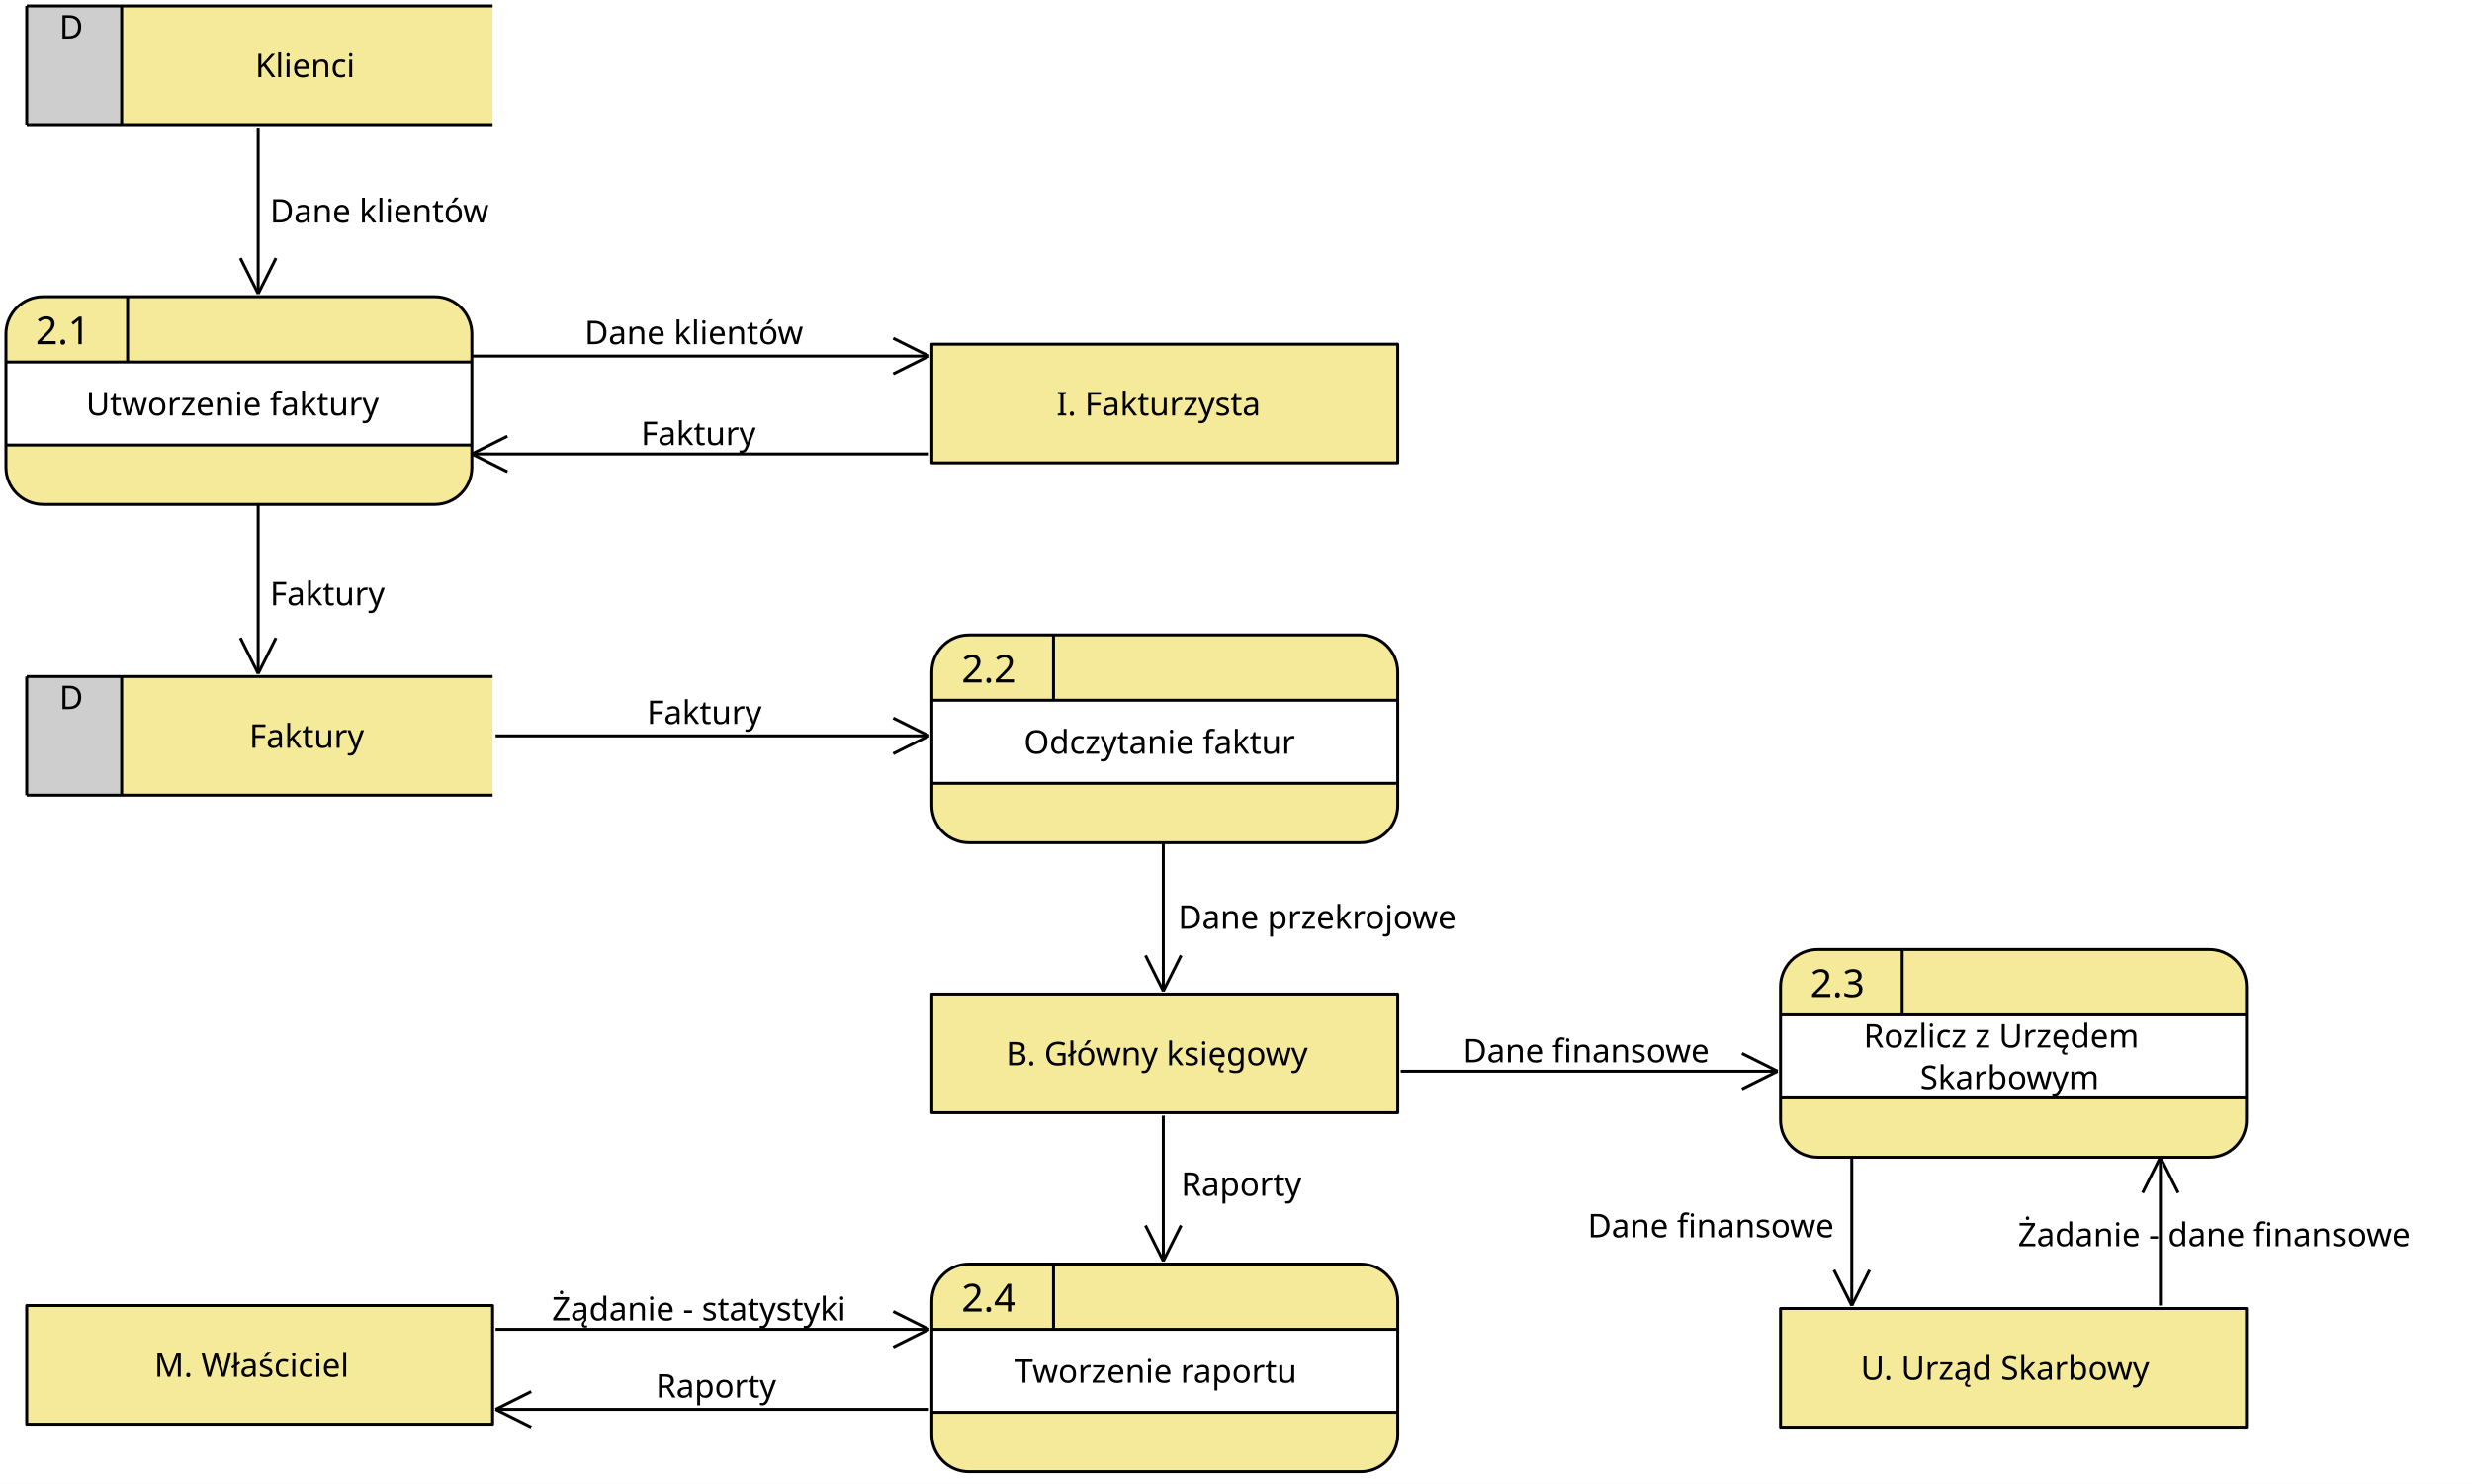
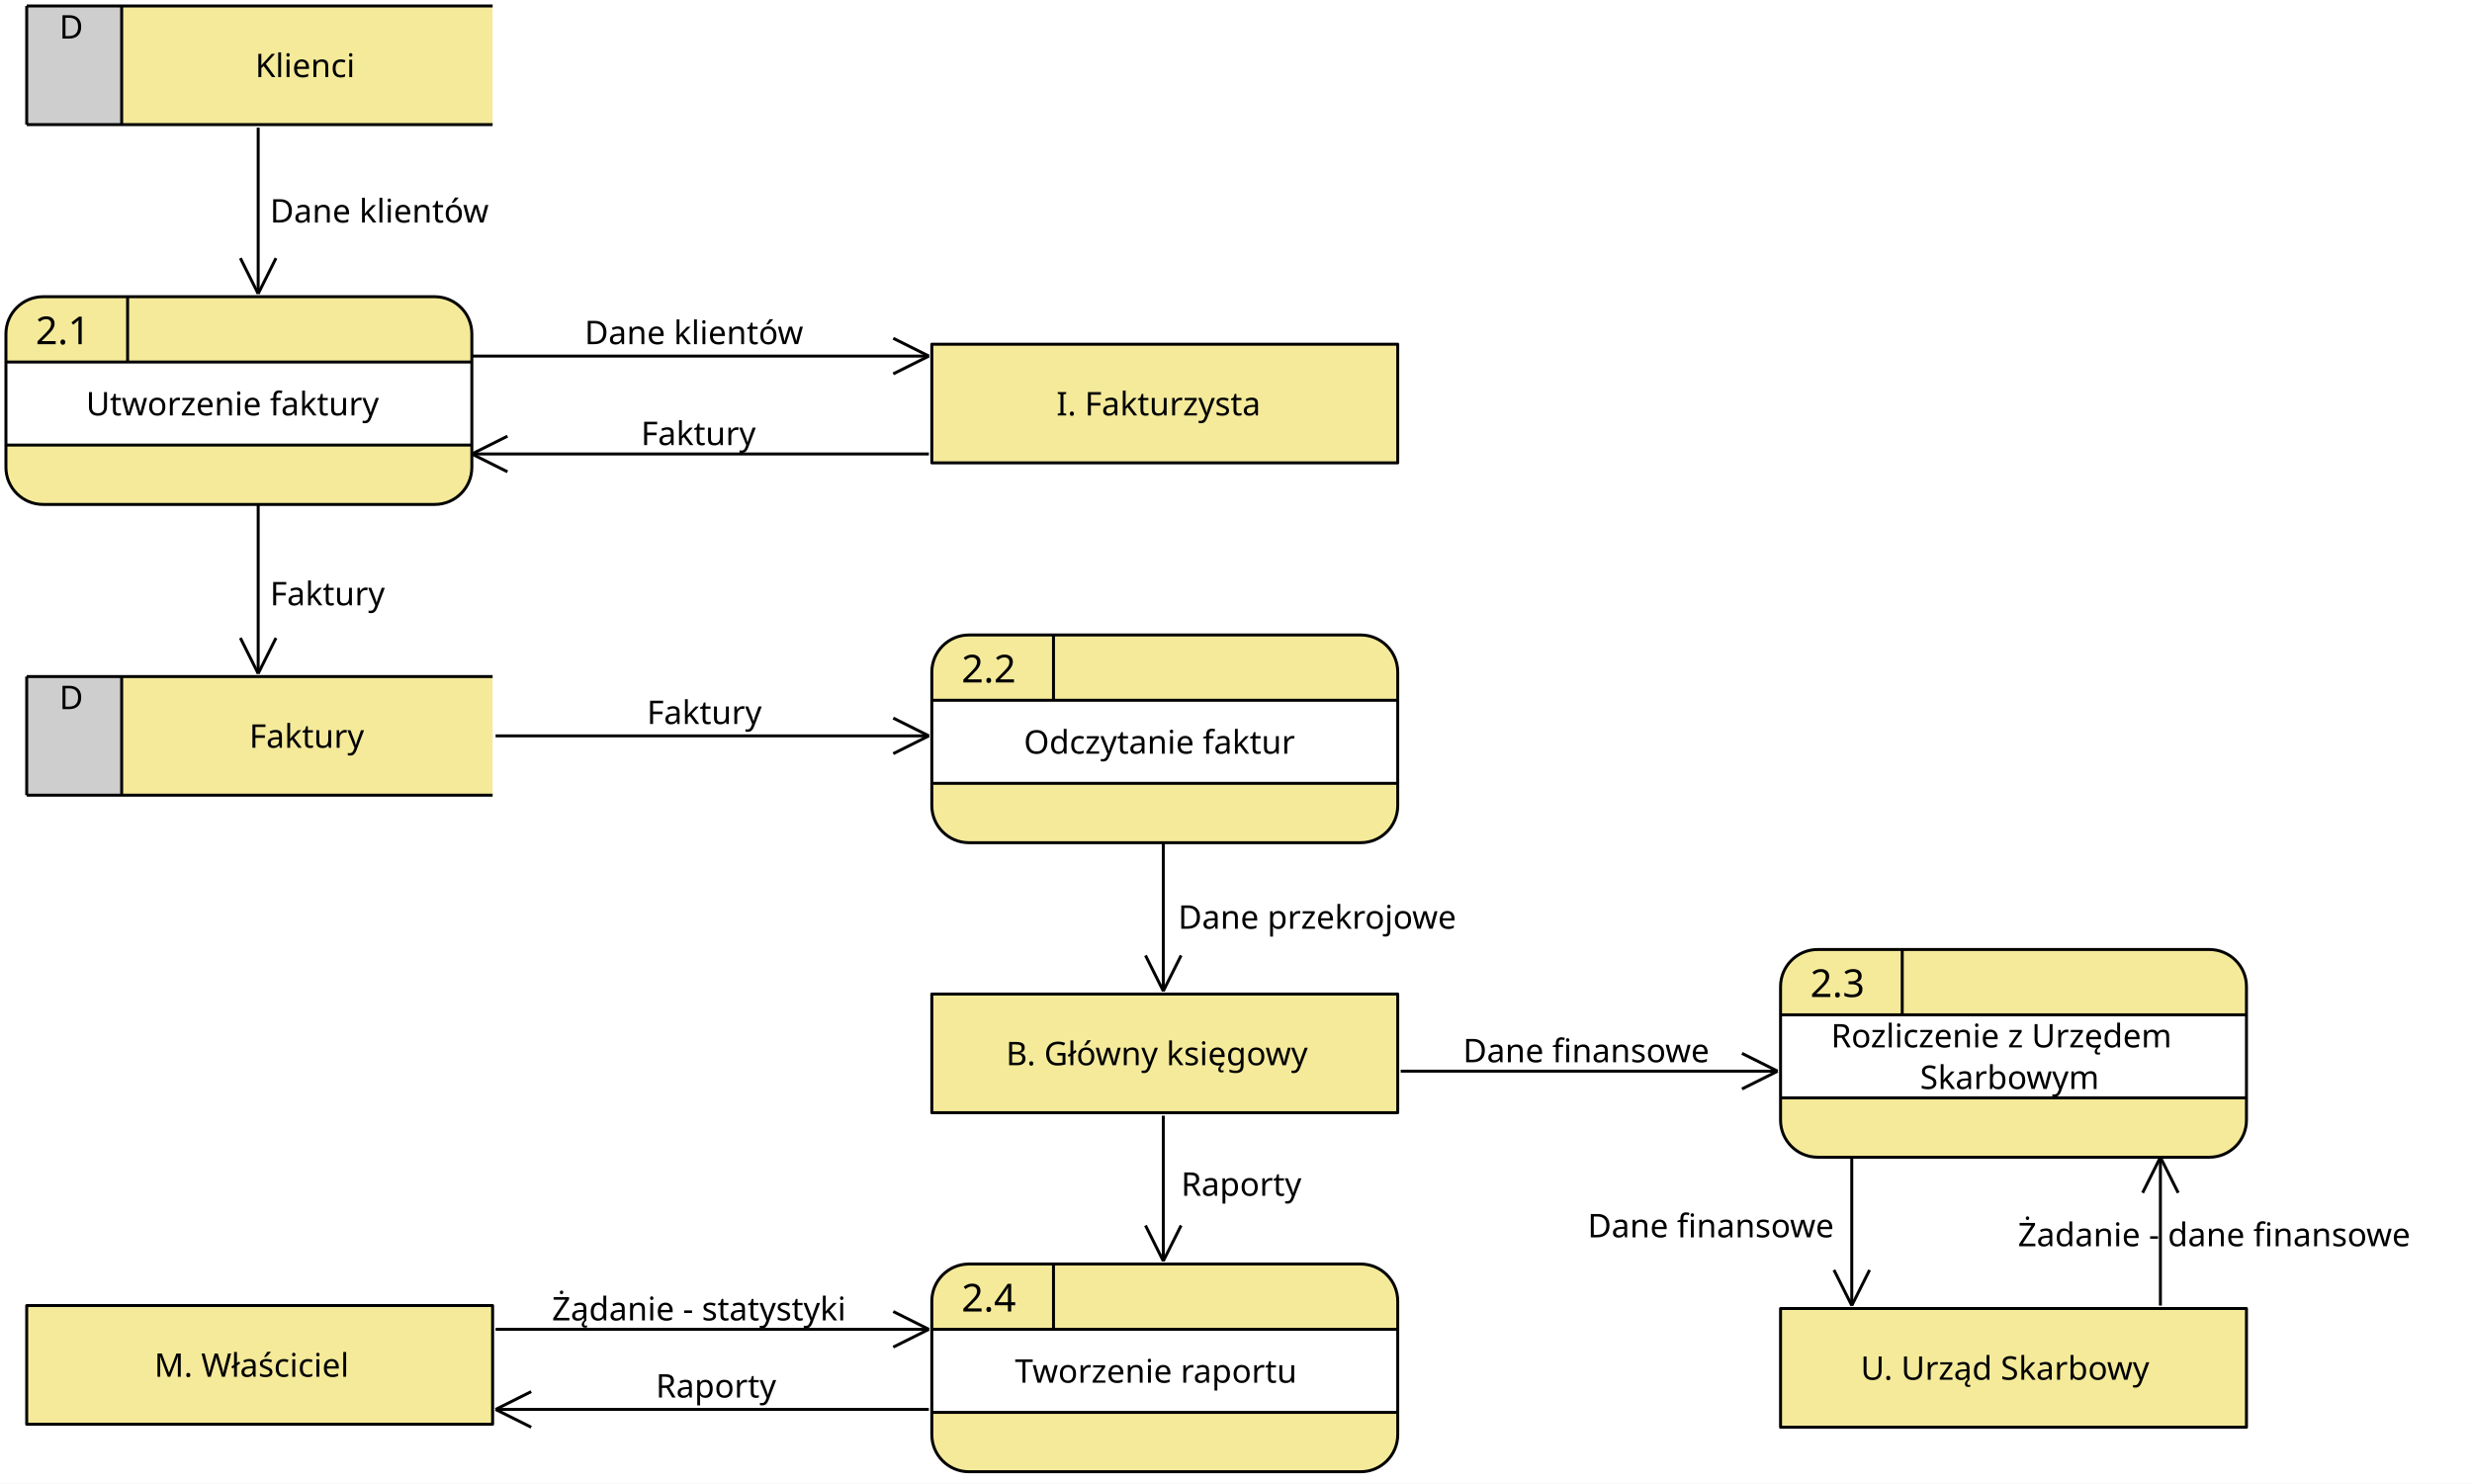
<svg xmlns="http://www.w3.org/2000/svg" fill-opacity="0" color-rendering="auto" color-interpolation="auto" text-rendering="auto" stroke="rgb(0,0,0)" stroke-linecap="square" width="833" stroke-miterlimit="10" shape-rendering="auto" stroke-opacity="0" fill="rgb(0,0,0)" stroke-dasharray="none" font-weight="normal" stroke-width="1" height="500" font-family="'Dialog'" font-style="normal" stroke-linejoin="miter" font-size="12" stroke-dashoffset="0" image-rendering="auto" id="svg2" version="1.1">
  <defs id="genericDefs">
    <defs id="defs1">
      <clipPath id="clipPath1" clipPathUnits="userSpaceOnUse">
        <path id="path9" d="M-7 -7 L168 -7 L168 51 L-7 51 L-7 -7 Z" />
      </clipPath>
      <clipPath id="clipPath2" clipPathUnits="userSpaceOnUse">
        <path id="path12" d="M0 0 L157 0 L157 40 L0 40 L0 0 Z" />
      </clipPath>
      <clipPath id="clipPath3" clipPathUnits="userSpaceOnUse">
        <path id="path15" d="M-7 -7 L168 -7 L168 81 L-7 81 L-7 -7 Z" />
      </clipPath>
      <clipPath id="clipPath4" clipPathUnits="userSpaceOnUse">
        <path id="path18" d="M0 0 L157 0 L157 28 L0 28 L0 0 Z" />
      </clipPath>
      <clipPath id="clipPath5" clipPathUnits="userSpaceOnUse">
        <path id="path21" d="M0 0 L116 0 L116 22 L0 22 L0 0 Z" />
      </clipPath>
      <clipPath id="clipPath6" clipPathUnits="userSpaceOnUse">
        <path id="path24" d="M0 0 L41 0 L41 22 L0 22 L0 0 Z" />
      </clipPath>
      <clipPath id="clipPath7" clipPathUnits="userSpaceOnUse">
        <path id="path27" d="M0 0 L125 0 L125 40 L0 40 L0 0 Z" />
      </clipPath>
      <clipPath id="clipPath8" clipPathUnits="userSpaceOnUse">
        <path id="path30" d="M0 0 L32 0 L32 40 L0 40 L0 0 Z" />
      </clipPath>
      <clipPath id="clipPath9" clipPathUnits="userSpaceOnUse">
        <path id="path33" d="M0 0 L104 0 L104 153 L0 153 L0 0 Z" />
      </clipPath>
      <clipPath id="clipPath10" clipPathUnits="userSpaceOnUse">
        <path id="path36" d="M0 0 L250 0 L250 104 L0 104 L0 0 Z" />
      </clipPath>
      <clipPath id="clipPath11" clipPathUnits="userSpaceOnUse">
        <path id="path39" d="M0 0 L104 0 L104 160 L0 160 L0 0 Z" />
      </clipPath>
      <clipPath id="clipPath12" clipPathUnits="userSpaceOnUse">
        <path id="path42" d="M0 0 L258 0 L258 104 L0 104 L0 0 Z" />
      </clipPath>
      <clipPath id="clipPath13" clipPathUnits="userSpaceOnUse">
        <path id="path45" d="M0 0 L104 0 L104 154 L0 154 L0 0 Z" />
      </clipPath>
      <clipPath id="clipPath14" clipPathUnits="userSpaceOnUse">
        <path id="path48" d="M0 0 L104 0 L104 161 L0 161 L0 0 Z" />
      </clipPath>
      <clipPath id="clipPath15" clipPathUnits="userSpaceOnUse">
        <path id="path51" d="M0 0 L231 0 L231 104 L0 104 L0 0 Z" />
      </clipPath>
      <clipPath id="clipPath16" clipPathUnits="userSpaceOnUse">
        <path id="path54" d="M-105 -14 L210 -14 L210 28 L-105 28 L-105 -14 Z" />
      </clipPath>
      <clipPath id="clipPath17" clipPathUnits="userSpaceOnUse">
        <path id="path57" d="M-159 -14 L318 -14 L318 28 L-159 28 L-159 -14 Z" />
      </clipPath>
      <clipPath id="clipPath18" clipPathUnits="userSpaceOnUse">
        <path id="path60" d="M-126 -14 L252 -14 L252 28 L-126 28 L-126 -14 Z" />
      </clipPath>
      <clipPath id="clipPath19" clipPathUnits="userSpaceOnUse">
        <path id="path63" d="M-60 -14 L120 -14 L120 28 L-60 28 L-60 -14 Z" />
      </clipPath>
      <clipPath id="clipPath20" clipPathUnits="userSpaceOnUse">
        <path id="path66" d="M-96 -14 L192 -14 L192 28 L-96 28 L-96 -14 Z" />
      </clipPath>
      <clipPath id="clipPath21" clipPathUnits="userSpaceOnUse">
        <path id="path69" d="M-118 -14 L236 -14 L236 28 L-118 28 L-118 -14 Z" />
      </clipPath>
      <clipPath id="clipPath22" clipPathUnits="userSpaceOnUse">
        <path id="path72" d="M-57 -15 L114 -15 L114 30 L-57 30 L-57 -15 Z" />
      </clipPath>
      <clipPath id="clipPath23" clipPathUnits="userSpaceOnUse">
        <path id="path75" d="M-59 -15 L118 -15 L118 30 L-59 30 L-59 -15 Z" />
      </clipPath>
    </defs>
  </defs>
  <g style="fill:#ffffff;fill-opacity:1;stroke:#ffffff;stroke-opacity:1;text-rendering:geometricPrecision" id="g77">
    <rect style="stroke:none" id="rect79" y="0" height="500" width="833" x="0" />
  </g>
  <g style="font-size:11px;font-family:sans-serif;fill:#f4ea9a;fill-opacity:1;stroke:#f4ea9a;stroke-opacity:1;text-rendering:geometricPrecision" id="g81" transform="translate(600,441)" font-size="11">
    <rect style="stroke:none" id="rect83" clip-path="url(#clipPath1)" y="0" height="40" width="157" x="0" />
  </g>
  <g style="font-size:11px;font-family:sans-serif;fill:#000000;fill-opacity:1;stroke:#000000;stroke-linecap:butt;stroke-linejoin:round;stroke-miterlimit:0;stroke-opacity:1;text-rendering:geometricPrecision" id="g85" stroke-miterlimit="0" transform="translate(600,441)" font-size="11">
    <rect style="fill:none" id="rect87" clip-path="url(#clipPath1)" y="0" height="40" width="157" x="0" />
  </g>
  <g style="font-size:11px;font-family:sans-serif;fill:#000000;fill-opacity:1;stroke:#000000;stroke-opacity:1;text-rendering:geometricPrecision" id="g89" transform="translate(600,441)" font-size="11">
    <text style="stroke:none" id="text91" clip-path="url(#clipPath2)" y="24" xml:space="preserve" x="27">U. Urząd Skarbowy</text>
  </g>
  <g style="font-size:11px;font-family:sans-serif;fill:#f4ea9a;fill-opacity:1;stroke:#f4ea9a;stroke-opacity:1;text-rendering:geometricPrecision" id="g93" transform="translate(314,426)" font-size="11">
    <rect style="stroke:none" id="rect95" height="70" ry="12.5" rx="12.5" width="157" clip-path="url(#clipPath3)" y="0" x="0" />
    <rect style="fill:#ffffff;stroke:none" id="rect97" height="28" width="157" clip-path="url(#clipPath3)" y="22" x="0" />
  </g>
  <g style="font-size:11px;font-family:sans-serif;fill:#000000;fill-opacity:1;stroke:#000000;stroke-linecap:butt;stroke-linejoin:round;stroke-miterlimit:0;stroke-opacity:1;text-rendering:geometricPrecision" id="g99" stroke-miterlimit="0" transform="translate(314,426)" font-size="11">
    <rect style="fill:none" id="rect101" height="70" ry="12.5" rx="12.5" width="157" clip-path="url(#clipPath3)" y="0" x="0" />
    <line style="fill:none" id="line103" y1="0" x2="41" clip-path="url(#clipPath3)" x1="41" y2="22" />
    <line style="fill:none" id="line105" y1="22" x2="157" clip-path="url(#clipPath3)" x1="0" y2="22" />
    <line style="fill:none" id="line107" y1="50" x2="157" clip-path="url(#clipPath3)" x1="0" y2="50" />
  </g>
  <g style="font-size:11px;font-family:sans-serif;fill:#000000;fill-opacity:1;stroke:#000000;stroke-opacity:1;text-rendering:geometricPrecision" id="g109" transform="translate(314,448)" font-size="11">
    <text style="stroke:none" id="text111" clip-path="url(#clipPath4)" y="18" xml:space="preserve" x="28">Tworzenie raportu</text>
  </g>
  <g style="font-size:13px;font-family:'Lucida Grande';fill:#000000;fill-opacity:1;stroke:#000000;stroke-opacity:1;text-rendering:geometricPrecision" id="g113" transform="translate(314,426)" font-size="13">
    <text style="stroke:none" id="text115" clip-path="url(#clipPath6)" y="16" xml:space="preserve" x="10">2.4</text>
  </g>
  <g style="font-size:11px;font-family:sans-serif;fill:#f4ea9a;fill-opacity:1;stroke:#f4ea9a;stroke-opacity:1;text-rendering:geometricPrecision" id="g117" transform="translate(9,440)" font-size="11">
    <rect style="stroke:none" id="rect119" clip-path="url(#clipPath1)" y="0" height="40" width="157" x="0" />
  </g>
  <g style="font-size:11px;font-family:sans-serif;fill:#000000;fill-opacity:1;stroke:#000000;stroke-linecap:butt;stroke-linejoin:round;stroke-miterlimit:0;stroke-opacity:1;text-rendering:geometricPrecision" id="g121" stroke-miterlimit="0" transform="translate(9,440)" font-size="11">
    <rect style="fill:none" id="rect123" clip-path="url(#clipPath1)" y="0" height="40" width="157" x="0" />
  </g>
  <g style="font-size:11px;font-family:sans-serif;fill:#000000;fill-opacity:1;stroke:#000000;stroke-opacity:1;text-rendering:geometricPrecision" id="g125" transform="translate(9,440)" font-size="11">
    <text style="stroke:none" id="text127" clip-path="url(#clipPath2)" y="24" xml:space="preserve" x="43">M. Właściciel</text>
  </g>
  <g style="font-size:11px;font-family:sans-serif;fill:#f4ea9a;fill-opacity:1;stroke:#f4ea9a;stroke-opacity:1;text-rendering:geometricPrecision" id="g129" transform="translate(314,116)" font-size="11">
    <rect style="stroke:none" id="rect131" clip-path="url(#clipPath1)" y="0" height="40" width="157" x="0" />
  </g>
  <g style="font-size:11px;font-family:sans-serif;fill:#000000;fill-opacity:1;stroke:#000000;stroke-linecap:butt;stroke-linejoin:round;stroke-miterlimit:0;stroke-opacity:1;text-rendering:geometricPrecision" id="g133" stroke-miterlimit="0" transform="translate(314,116)" font-size="11">
    <rect style="fill:none" id="rect135" clip-path="url(#clipPath1)" y="0" height="40" width="157" x="0" />
  </g>
  <g style="font-size:11px;font-family:sans-serif;fill:#000000;fill-opacity:1;stroke:#000000;stroke-opacity:1;text-rendering:geometricPrecision" id="g137" transform="translate(314,116)" font-size="11">
    <text style="stroke:none" id="text139" clip-path="url(#clipPath2)" y="24" xml:space="preserve" x="42">I. Fakturzysta</text>
  </g>
  <g style="font-size:11px;font-family:sans-serif;fill:#f4ea9a;fill-opacity:1;stroke:#f4ea9a;stroke-opacity:1;text-rendering:geometricPrecision" id="g141" transform="translate(600,320)" font-size="11">
    <rect style="stroke:none" id="rect143" height="70" ry="12.5" rx="12.5" width="157" clip-path="url(#clipPath3)" y="0" x="0" />
    <rect style="fill:#ffffff;stroke:none" id="rect145" height="28" width="157" clip-path="url(#clipPath3)" y="22" x="0" />
  </g>
  <g style="font-size:11px;font-family:sans-serif;fill:#000000;fill-opacity:1;stroke:#000000;stroke-linecap:butt;stroke-linejoin:round;stroke-miterlimit:0;stroke-opacity:1;text-rendering:geometricPrecision" id="g147" stroke-miterlimit="0" transform="translate(600,320)" font-size="11">
    <rect style="fill:none" id="rect149" height="70" ry="12.5" rx="12.5" width="157" clip-path="url(#clipPath3)" y="0" x="0" />
    <line style="fill:none" id="line151" y1="0" x2="41" clip-path="url(#clipPath3)" x1="41" y2="22" />
    <line style="fill:none" id="line153" y1="22" x2="157" clip-path="url(#clipPath3)" x1="0" y2="22" />
    <line style="fill:none" id="line155" y1="50" x2="157" clip-path="url(#clipPath3)" x1="0" y2="50" />
  </g>
  <g style="font-size:11px;font-family:sans-serif;fill:#000000;fill-opacity:1;stroke:#000000;stroke-opacity:1;text-rendering:geometricPrecision" id="g157" transform="translate(600,342)" font-size="11">
-     <text style="stroke:none" id="text159" clip-path="url(#clipPath4)" y="11" xml:space="preserve" x="28">Rozlicz z Urzędem</text>
+     <text style="stroke:none" id="text159" clip-path="url(#clipPath4)" y="11" xml:space="preserve" x="17">Rozliczenie z Urzędem</text>
    <text style="stroke:none" id="text161" clip-path="url(#clipPath4)" y="25" xml:space="preserve" x="47">Skarbowym</text>
  </g>
  <g style="font-size:13px;font-family:'Lucida Grande';fill:#000000;fill-opacity:1;stroke:#000000;stroke-opacity:1;text-rendering:geometricPrecision" id="g163" transform="translate(600,320)" font-size="13">
    <text style="stroke:none" id="text165" clip-path="url(#clipPath6)" y="16" xml:space="preserve" x="10">2.3</text>
  </g>
  <g style="font-size:11px;font-family:sans-serif;fill:#f4ea9a;fill-opacity:1;stroke:#f4ea9a;stroke-opacity:1;text-rendering:geometricPrecision" id="g167" transform="translate(9,2)" font-size="11">
    <rect style="stroke:none" id="rect169" clip-path="url(#clipPath1)" y="0" height="40" width="125" x="32" />
    <rect style="fill:#cecece;stroke:none" id="rect171" height="40" width="32" clip-path="url(#clipPath1)" y="0" x="0" />
  </g>
  <g style="font-size:11px;font-family:sans-serif;fill:#000000;fill-opacity:1;stroke:#000000;stroke-linecap:butt;stroke-linejoin:round;stroke-miterlimit:0;stroke-opacity:1;text-rendering:geometricPrecision" id="g173" stroke-miterlimit="0" transform="translate(9,2)" font-size="11">
    <line style="fill:none" id="line175" y1="0" x2="157" clip-path="url(#clipPath1)" x1="0" y2="0" />
    <line style="fill:none" id="line177" y1="0" x2="0" clip-path="url(#clipPath1)" x1="0" y2="40" />
    <line style="fill:none" id="line179" y1="40" x2="157" clip-path="url(#clipPath1)" x1="0" y2="40" />
    <line style="fill:none" id="line181" y1="0" x2="32" clip-path="url(#clipPath1)" x1="32" y2="40" />
  </g>
  <g style="font-size:11px;font-family:sans-serif;fill:#000000;fill-opacity:1;stroke:#000000;stroke-opacity:1;text-rendering:geometricPrecision" id="g183" transform="translate(41,2)" font-size="11">
    <text style="stroke:none" id="text185" clip-path="url(#clipPath7)" y="24" xml:space="preserve" x="45">Klienci</text>
  </g>
  <g style="font-size:11px;font-family:sans-serif;fill:#000000;fill-opacity:1;stroke:#000000;stroke-opacity:1;text-rendering:geometricPrecision" id="g187" transform="translate(9,2)" font-size="11">
    <text style="stroke:none" id="text189" clip-path="url(#clipPath8)" y="11" xml:space="preserve" x="11">D</text>
  </g>
  <g style="font-size:11px;font-family:sans-serif;fill:#f4ea9a;fill-opacity:1;stroke:#f4ea9a;stroke-opacity:1;text-rendering:geometricPrecision" id="g191" transform="translate(2,100)" font-size="11">
    <rect style="stroke:none" id="rect193" height="70" ry="12.5" rx="12.5" width="157" clip-path="url(#clipPath3)" y="0" x="0" />
    <rect style="fill:#ffffff;stroke:none" id="rect195" height="28" width="157" clip-path="url(#clipPath3)" y="22" x="0" />
  </g>
  <g style="font-size:11px;font-family:sans-serif;fill:#000000;fill-opacity:1;stroke:#000000;stroke-linecap:butt;stroke-linejoin:round;stroke-miterlimit:0;stroke-opacity:1;text-rendering:geometricPrecision" id="g197" stroke-miterlimit="0" transform="translate(2,100)" font-size="11">
    <rect style="fill:none" id="rect199" height="70" ry="12.5" rx="12.5" width="157" clip-path="url(#clipPath3)" y="0" x="0" />
    <line style="fill:none" id="line201" y1="0" x2="41" clip-path="url(#clipPath3)" x1="41" y2="22" />
    <line style="fill:none" id="line203" y1="22" x2="157" clip-path="url(#clipPath3)" x1="0" y2="22" />
    <line style="fill:none" id="line205" y1="50" x2="157" clip-path="url(#clipPath3)" x1="0" y2="50" />
  </g>
  <g style="font-size:11px;font-family:sans-serif;fill:#000000;fill-opacity:1;stroke:#000000;stroke-opacity:1;text-rendering:geometricPrecision" id="g207" transform="translate(2,122)" font-size="11">
    <text style="stroke:none" id="text209" clip-path="url(#clipPath4)" y="18" xml:space="preserve" x="27">Utworzenie faktury</text>
  </g>
  <g style="font-size:13px;font-family:'Lucida Grande';fill:#000000;fill-opacity:1;stroke:#000000;stroke-opacity:1;text-rendering:geometricPrecision" id="g211" transform="translate(2,100)" font-size="13">
    <text style="stroke:none" id="text213" clip-path="url(#clipPath6)" y="16" xml:space="preserve" x="10">2.1</text>
  </g>
  <g style="font-size:11px;font-family:sans-serif;fill:#f4ea9a;fill-opacity:1;stroke:#f4ea9a;stroke-opacity:1;text-rendering:geometricPrecision" id="g215" transform="translate(9,228)" font-size="11">
    <rect style="stroke:none" id="rect217" clip-path="url(#clipPath1)" y="0" height="40" width="125" x="32" />
    <rect style="fill:#cecece;stroke:none" id="rect219" height="40" width="32" clip-path="url(#clipPath1)" y="0" x="0" />
  </g>
  <g style="font-size:11px;font-family:sans-serif;fill:#000000;fill-opacity:1;stroke:#000000;stroke-linecap:butt;stroke-linejoin:round;stroke-miterlimit:0;stroke-opacity:1;text-rendering:geometricPrecision" id="g221" stroke-miterlimit="0" transform="translate(9,228)" font-size="11">
    <line style="fill:none" id="line223" y1="0" x2="157" clip-path="url(#clipPath1)" x1="0" y2="0" />
    <line style="fill:none" id="line225" y1="0" x2="0" clip-path="url(#clipPath1)" x1="0" y2="40" />
    <line style="fill:none" id="line227" y1="40" x2="157" clip-path="url(#clipPath1)" x1="0" y2="40" />
    <line style="fill:none" id="line229" y1="0" x2="32" clip-path="url(#clipPath1)" x1="32" y2="40" />
  </g>
  <g style="font-size:11px;font-family:sans-serif;fill:#000000;fill-opacity:1;stroke:#000000;stroke-opacity:1;text-rendering:geometricPrecision" id="g231" transform="translate(41,228)" font-size="11">
    <text style="stroke:none" id="text233" clip-path="url(#clipPath7)" y="24" xml:space="preserve" x="43">Faktury</text>
  </g>
  <g style="font-size:11px;font-family:sans-serif;fill:#000000;fill-opacity:1;stroke:#000000;stroke-opacity:1;text-rendering:geometricPrecision" id="g235" transform="translate(9,228)" font-size="11">
    <text style="stroke:none" id="text237" clip-path="url(#clipPath8)" y="11" xml:space="preserve" x="11">D</text>
  </g>
  <g style="font-size:11px;font-family:sans-serif;fill:#f4ea9a;fill-opacity:1;stroke:#f4ea9a;stroke-opacity:1;text-rendering:geometricPrecision" id="g239" transform="translate(314,214)" font-size="11">
    <rect style="stroke:none" id="rect241" height="70" ry="12.5" rx="12.5" width="157" clip-path="url(#clipPath3)" y="0" x="0" />
    <rect style="fill:#ffffff;stroke:none" id="rect243" height="28" width="157" clip-path="url(#clipPath3)" y="22" x="0" />
  </g>
  <g style="font-size:11px;font-family:sans-serif;fill:#000000;fill-opacity:1;stroke:#000000;stroke-linecap:butt;stroke-linejoin:round;stroke-miterlimit:0;stroke-opacity:1;text-rendering:geometricPrecision" id="g245" stroke-miterlimit="0" transform="translate(314,214)" font-size="11">
    <rect style="fill:none" id="rect247" height="70" ry="12.5" rx="12.5" width="157" clip-path="url(#clipPath3)" y="0" x="0" />
    <line style="fill:none" id="line249" y1="0" x2="41" clip-path="url(#clipPath3)" x1="41" y2="22" />
    <line style="fill:none" id="line251" y1="22" x2="157" clip-path="url(#clipPath3)" x1="0" y2="22" />
    <line style="fill:none" id="line253" y1="50" x2="157" clip-path="url(#clipPath3)" x1="0" y2="50" />
  </g>
  <g style="font-size:11px;font-family:sans-serif;fill:#000000;fill-opacity:1;stroke:#000000;stroke-opacity:1;text-rendering:geometricPrecision" id="g255" transform="translate(314,236)" font-size="11">
    <text style="stroke:none" id="text257" clip-path="url(#clipPath4)" y="18" xml:space="preserve" x="31">Odczytanie faktur</text>
  </g>
  <g style="font-size:13px;font-family:'Lucida Grande';fill:#000000;fill-opacity:1;stroke:#000000;stroke-opacity:1;text-rendering:geometricPrecision" id="g259" transform="translate(314,214)" font-size="13">
    <text style="stroke:none" id="text261" clip-path="url(#clipPath6)" y="16" xml:space="preserve" x="10">2.2</text>
  </g>
  <g style="font-size:11px;font-family:sans-serif;fill:#f4ea9a;fill-opacity:1;stroke:#f4ea9a;stroke-opacity:1;text-rendering:geometricPrecision" id="g263" transform="translate(314,335)" font-size="11">
    <rect style="stroke:none" id="rect265" clip-path="url(#clipPath1)" y="0" height="40" width="157" x="0" />
  </g>
  <g style="font-size:11px;font-family:sans-serif;fill:#000000;fill-opacity:1;stroke:#000000;stroke-linecap:butt;stroke-linejoin:round;stroke-miterlimit:0;stroke-opacity:1;text-rendering:geometricPrecision" id="g267" stroke-miterlimit="0" transform="translate(314,335)" font-size="11">
    <rect style="fill:none" id="rect269" clip-path="url(#clipPath1)" y="0" height="40" width="157" x="0" />
  </g>
  <g style="font-size:11px;font-family:sans-serif;fill:#000000;fill-opacity:1;stroke:#000000;stroke-opacity:1;text-rendering:geometricPrecision" id="g271" transform="translate(314,335)" font-size="11">
    <text style="stroke:none" id="text273" clip-path="url(#clipPath2)" y="24" xml:space="preserve" x="25">B. Główny księgowy</text>
  </g>
  <g style="font-size:11px;font-family:sans-serif;fill:#000000;fill-opacity:1;stroke:#000000;stroke-linecap:butt;stroke-linejoin:round;stroke-opacity:1;text-rendering:geometricPrecision" id="g275" transform="translate(342,326)" font-size="11">
    <line style="fill:none" id="line277" y1="50" x2="50" clip-path="url(#clipPath9)" x1="50" y2="99" />
    <line style="fill:none" id="line279" y1="99" x2="56" clip-path="url(#clipPath9)" x1="50" y2="87" />
    <line style="fill:none" id="line281" y1="99" x2="44" clip-path="url(#clipPath9)" x1="50" y2="87" />
  </g>
  <g style="font-size:11px;font-family:sans-serif;fill:#000000;fill-opacity:1;stroke:#000000;stroke-linecap:butt;stroke-linejoin:round;stroke-opacity:1;text-rendering:geometricPrecision" id="g283" transform="translate(117,425)" font-size="11">
    <line style="fill:none" id="line285" y1="50" x2="50" clip-path="url(#clipPath10)" x1="196" y2="50" />
    <line style="fill:none" id="line287" y1="50" x2="62" clip-path="url(#clipPath10)" x1="50" y2="56" />
    <line style="fill:none" id="line289" y1="50" x2="62" clip-path="url(#clipPath10)" x1="50" y2="44" />
  </g>
  <g style="font-size:11px;font-family:sans-serif;fill:#000000;fill-opacity:1;stroke:#000000;stroke-linecap:butt;stroke-linejoin:round;stroke-opacity:1;text-rendering:geometricPrecision" id="g291" transform="translate(37,-7)" font-size="11">
    <line style="fill:none" id="line293" y1="50" x2="50" clip-path="url(#clipPath11)" x1="50" y2="106" />
    <line style="fill:none" id="line295" y1="106" x2="56" clip-path="url(#clipPath11)" x1="50" y2="94" />
    <line style="fill:none" id="line297" y1="106" x2="44" clip-path="url(#clipPath11)" x1="50" y2="94" />
  </g>
  <g style="font-size:11px;font-family:sans-serif;fill:#000000;fill-opacity:1;stroke:#000000;stroke-linecap:butt;stroke-linejoin:round;stroke-opacity:1;text-rendering:geometricPrecision" id="g299" transform="translate(109,70)" font-size="11">
    <line style="fill:none" id="line301" y1="50" x2="204" clip-path="url(#clipPath12)" x1="50" y2="50" />
    <line style="fill:none" id="line303" y1="50" x2="192" clip-path="url(#clipPath12)" x1="204" y2="44" />
    <line style="fill:none" id="line305" y1="50" x2="192" clip-path="url(#clipPath12)" x1="204" y2="56" />
  </g>
  <g style="font-size:11px;font-family:sans-serif;fill:#000000;fill-opacity:1;stroke:#000000;stroke-linecap:butt;stroke-linejoin:round;stroke-opacity:1;text-rendering:geometricPrecision" id="g307" transform="translate(117,198)" font-size="11">
    <line style="fill:none" id="line309" y1="50" x2="196" clip-path="url(#clipPath10)" x1="50" y2="50" />
    <line style="fill:none" id="line311" y1="50" x2="184" clip-path="url(#clipPath10)" x1="196" y2="44" />
    <line style="fill:none" id="line313" y1="50" x2="184" clip-path="url(#clipPath10)" x1="196" y2="56" />
  </g>
  <g style="font-size:11px;font-family:sans-serif;fill:#000000;fill-opacity:1;stroke:#000000;stroke-linecap:butt;stroke-linejoin:round;stroke-opacity:1;text-rendering:geometricPrecision" id="g315" transform="translate(342,234)" font-size="11">
    <line style="fill:none" id="line317" y1="50" x2="50" clip-path="url(#clipPath13)" x1="50" y2="100" />
    <line style="fill:none" id="line319" y1="100" x2="56" clip-path="url(#clipPath13)" x1="50" y2="88" />
    <line style="fill:none" id="line321" y1="100" x2="44" clip-path="url(#clipPath13)" x1="50" y2="88" />
  </g>
  <g style="font-size:11px;font-family:sans-serif;fill:#000000;fill-opacity:1;stroke:#000000;stroke-linecap:butt;stroke-linejoin:round;stroke-opacity:1;text-rendering:geometricPrecision" id="g323" transform="translate(37,120)" font-size="11">
    <line style="fill:none" id="line325" y1="50" x2="50" clip-path="url(#clipPath14)" x1="50" y2="107" />
    <line style="fill:none" id="line327" y1="107" x2="56" clip-path="url(#clipPath14)" x1="50" y2="95" />
    <line style="fill:none" id="line329" y1="107" x2="44" clip-path="url(#clipPath14)" x1="50" y2="95" />
  </g>
  <g style="font-size:11px;font-family:sans-serif;fill:#000000;fill-opacity:1;stroke:#000000;stroke-linecap:butt;stroke-linejoin:round;stroke-opacity:1;text-rendering:geometricPrecision" id="g331" transform="translate(109,103)" font-size="11">
    <line style="fill:none" id="line333" y1="50" x2="50" clip-path="url(#clipPath12)" x1="204" y2="50" />
    <line style="fill:none" id="line335" y1="50" x2="62" clip-path="url(#clipPath12)" x1="50" y2="56" />
    <line style="fill:none" id="line337" y1="50" x2="62" clip-path="url(#clipPath12)" x1="50" y2="44" />
  </g>
  <g style="font-size:11px;font-family:sans-serif;fill:#000000;fill-opacity:1;stroke:#000000;stroke-linecap:butt;stroke-linejoin:round;stroke-opacity:1;text-rendering:geometricPrecision" id="g339" transform="translate(117,398)" font-size="11">
    <line style="fill:none" id="line341" y1="50" x2="196" clip-path="url(#clipPath10)" x1="50" y2="50" />
    <line style="fill:none" id="line343" y1="50" x2="184" clip-path="url(#clipPath10)" x1="196" y2="44" />
    <line style="fill:none" id="line345" y1="50" x2="184" clip-path="url(#clipPath10)" x1="196" y2="56" />
  </g>
  <g style="font-size:11px;font-family:sans-serif;fill:#000000;fill-opacity:1;stroke:#000000;stroke-linecap:butt;stroke-linejoin:round;stroke-opacity:1;text-rendering:geometricPrecision" id="g347" transform="translate(678,340)" font-size="11">
    <line style="fill:none" id="line349" y1="100" x2="50" clip-path="url(#clipPath13)" x1="50" y2="50" />
    <line style="fill:none" id="line351" y1="50" x2="44" clip-path="url(#clipPath13)" x1="50" y2="62" />
    <line style="fill:none" id="line353" y1="50" x2="56" clip-path="url(#clipPath13)" x1="50" y2="62" />
  </g>
  <g style="font-size:11px;font-family:sans-serif;fill:#000000;fill-opacity:1;stroke:#000000;stroke-linecap:butt;stroke-linejoin:round;stroke-opacity:1;text-rendering:geometricPrecision" id="g355" transform="translate(574,340)" font-size="11">
    <line style="fill:none" id="line357" y1="50" x2="50" clip-path="url(#clipPath13)" x1="50" y2="100" />
    <line style="fill:none" id="line359" y1="100" x2="56" clip-path="url(#clipPath13)" x1="50" y2="88" />
    <line style="fill:none" id="line361" y1="100" x2="44" clip-path="url(#clipPath13)" x1="50" y2="88" />
  </g>
  <g style="font-size:11px;font-family:sans-serif;fill:#000000;fill-opacity:1;stroke:#000000;stroke-linecap:butt;stroke-linejoin:round;stroke-opacity:1;text-rendering:geometricPrecision" id="g363" transform="translate(422,311)" font-size="11">
    <line style="fill:none" id="line365" y1="50" x2="177" clip-path="url(#clipPath15)" x1="50" y2="50" />
    <line style="fill:none" id="line367" y1="50" x2="165" clip-path="url(#clipPath15)" x1="177" y2="44" />
    <line style="fill:none" id="line369" y1="50" x2="165" clip-path="url(#clipPath15)" x1="177" y2="56" />
  </g>
  <g style="font-size:11px;font-family:sans-serif;fill:#000000;fill-opacity:1;stroke:#000000;stroke-opacity:1;text-rendering:geometricPrecision" id="g371" transform="translate(483,347)" font-size="11">
    <text style="stroke:none" id="text373" clip-path="url(#clipPath16)" y="11" xml:space="preserve" x="10">Dane finansowe</text>
  </g>
  <g style="font-size:11px;font-family:sans-serif;fill:#000000;fill-opacity:1;stroke:#000000;stroke-opacity:1;text-rendering:geometricPrecision" id="g375" transform="translate(525,406)" font-size="11">
    <text style="stroke:none" id="text377" clip-path="url(#clipPath16)" y="11" xml:space="preserve" x="10">Dane finansowe</text>
  </g>
  <g style="font-size:11px;font-family:sans-serif;fill:#000000;fill-opacity:1;stroke:#000000;stroke-opacity:1;text-rendering:geometricPrecision" id="g379" transform="translate(670,409)" font-size="11">
    <text style="stroke:none" id="text381" clip-path="url(#clipPath17)" y="11" xml:space="preserve" x="10">Żadanie - dane finansowe</text>
  </g>
  <g style="font-size:11px;font-family:sans-serif;fill:#000000;fill-opacity:1;stroke:#000000;stroke-opacity:1;text-rendering:geometricPrecision" id="g383" transform="translate(176,434)" font-size="11">
    <text style="stroke:none" id="text385" clip-path="url(#clipPath18)" y="11" xml:space="preserve" x="10">Żądanie - statystyki</text>
  </g>
  <g style="font-size:11px;font-family:sans-serif;fill:#000000;fill-opacity:1;stroke:#000000;stroke-opacity:1;text-rendering:geometricPrecision" id="g387" transform="translate(206,139)" font-size="11">
    <text style="stroke:none" id="text389" clip-path="url(#clipPath19)" y="11" xml:space="preserve" x="10">Faktury</text>
  </g>
  <g style="font-size:11px;font-family:sans-serif;fill:#000000;fill-opacity:1;stroke:#000000;stroke-opacity:1;text-rendering:geometricPrecision" id="g391" transform="translate(81,193)" font-size="11">
    <text style="stroke:none" id="text393" clip-path="url(#clipPath19)" y="11" xml:space="preserve" x="10">Faktury</text>
  </g>
  <g style="font-size:11px;font-family:sans-serif;fill:#000000;fill-opacity:1;stroke:#000000;stroke-opacity:1;text-rendering:geometricPrecision" id="g395" transform="translate(187,105)" font-size="11">
    <text style="stroke:none" id="text397" clip-path="url(#clipPath20)" y="11" xml:space="preserve" x="10">Dane klientów</text>
  </g>
  <g style="font-size:11px;font-family:sans-serif;fill:#000000;fill-opacity:1;stroke:#000000;stroke-opacity:1;text-rendering:geometricPrecision" id="g399" transform="translate(388,302)" font-size="11">
    <text style="stroke:none" id="text401" clip-path="url(#clipPath21)" y="11" xml:space="preserve" x="9">Dane przekrojowe</text>
  </g>
  <g style="font-size:11px;font-family:sans-serif;fill:#000000;fill-opacity:1;stroke:#000000;stroke-opacity:1;text-rendering:geometricPrecision" id="g403" transform="translate(210,233)" font-size="11">
    <text style="stroke:none" id="text405" clip-path="url(#clipPath22)" y="11" xml:space="preserve" x="8">Faktury</text>
  </g>
  <g style="font-size:11px;font-family:sans-serif;fill:#000000;fill-opacity:1;stroke:#000000;stroke-opacity:1;text-rendering:geometricPrecision" id="g407" transform="translate(81,64)" font-size="11">
    <text style="stroke:none" id="text409" clip-path="url(#clipPath20)" y="11" xml:space="preserve" x="10">Dane klientów</text>
  </g>
  <g style="font-size:11px;font-family:sans-serif;fill:#000000;fill-opacity:1;stroke:#000000;stroke-opacity:1;text-rendering:geometricPrecision" id="g411" transform="translate(213,460)" font-size="11">
    <text style="stroke:none" id="text413" clip-path="url(#clipPath23)" y="11" xml:space="preserve" x="8">Raporty</text>
  </g>
  <g style="font-size:11px;font-family:sans-serif;fill:#000000;fill-opacity:1;stroke:#000000;stroke-opacity:1;text-rendering:geometricPrecision" id="g415" transform="translate(390,392)" font-size="11">
    <text style="stroke:none" id="text417" clip-path="url(#clipPath23)" y="11" xml:space="preserve" x="8">Raporty</text>
  </g>
</svg>
